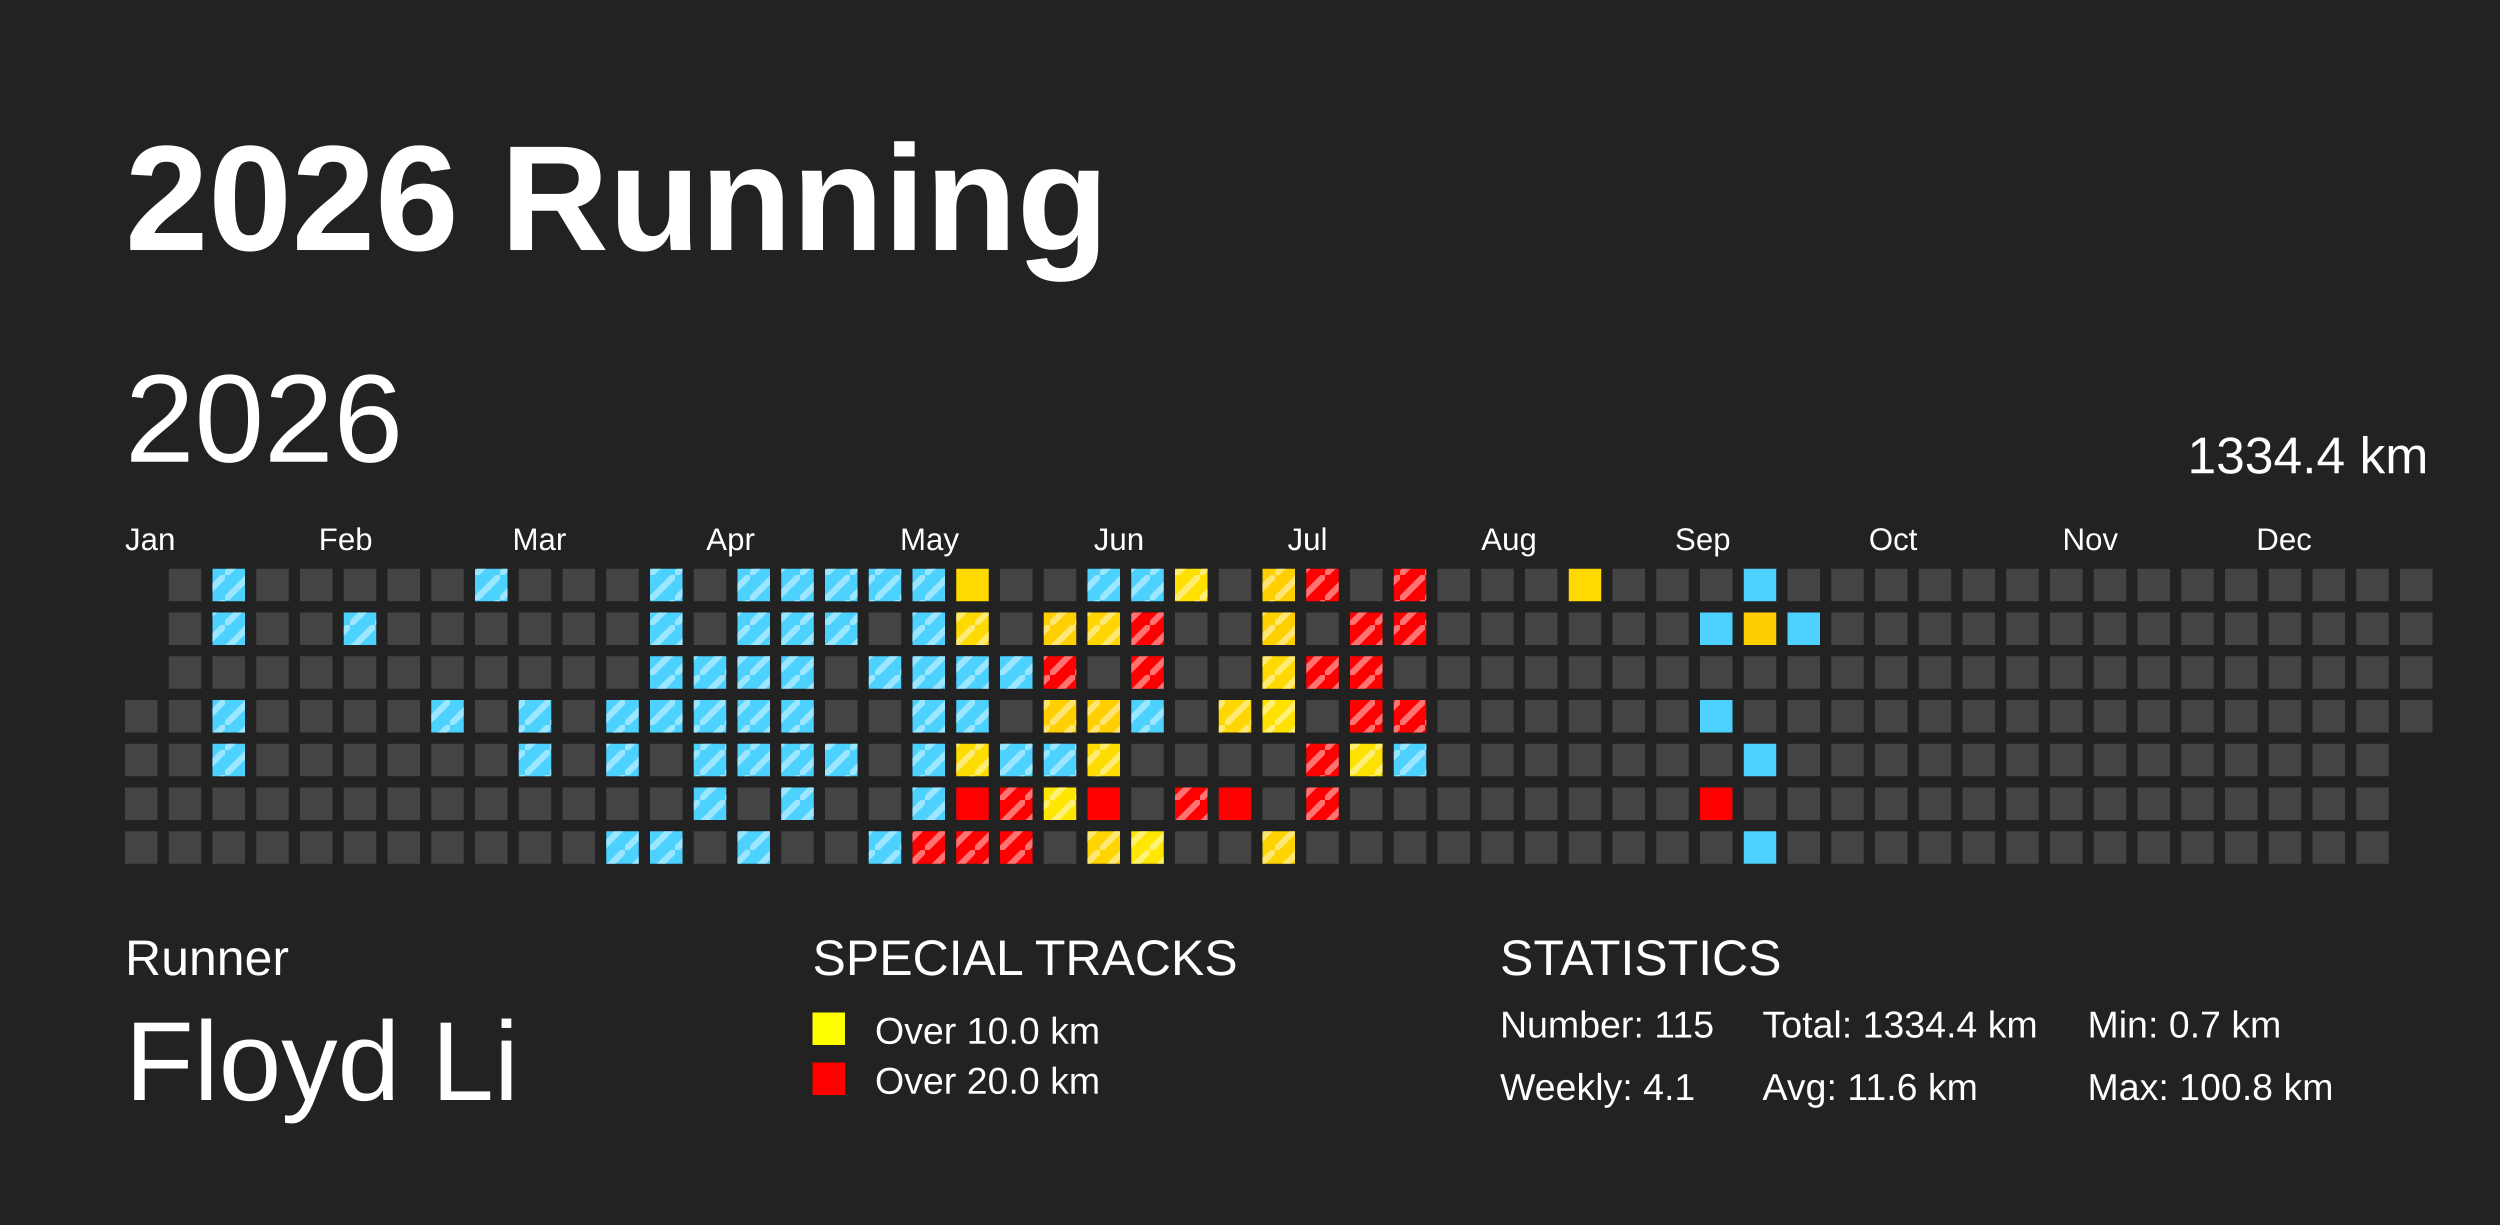
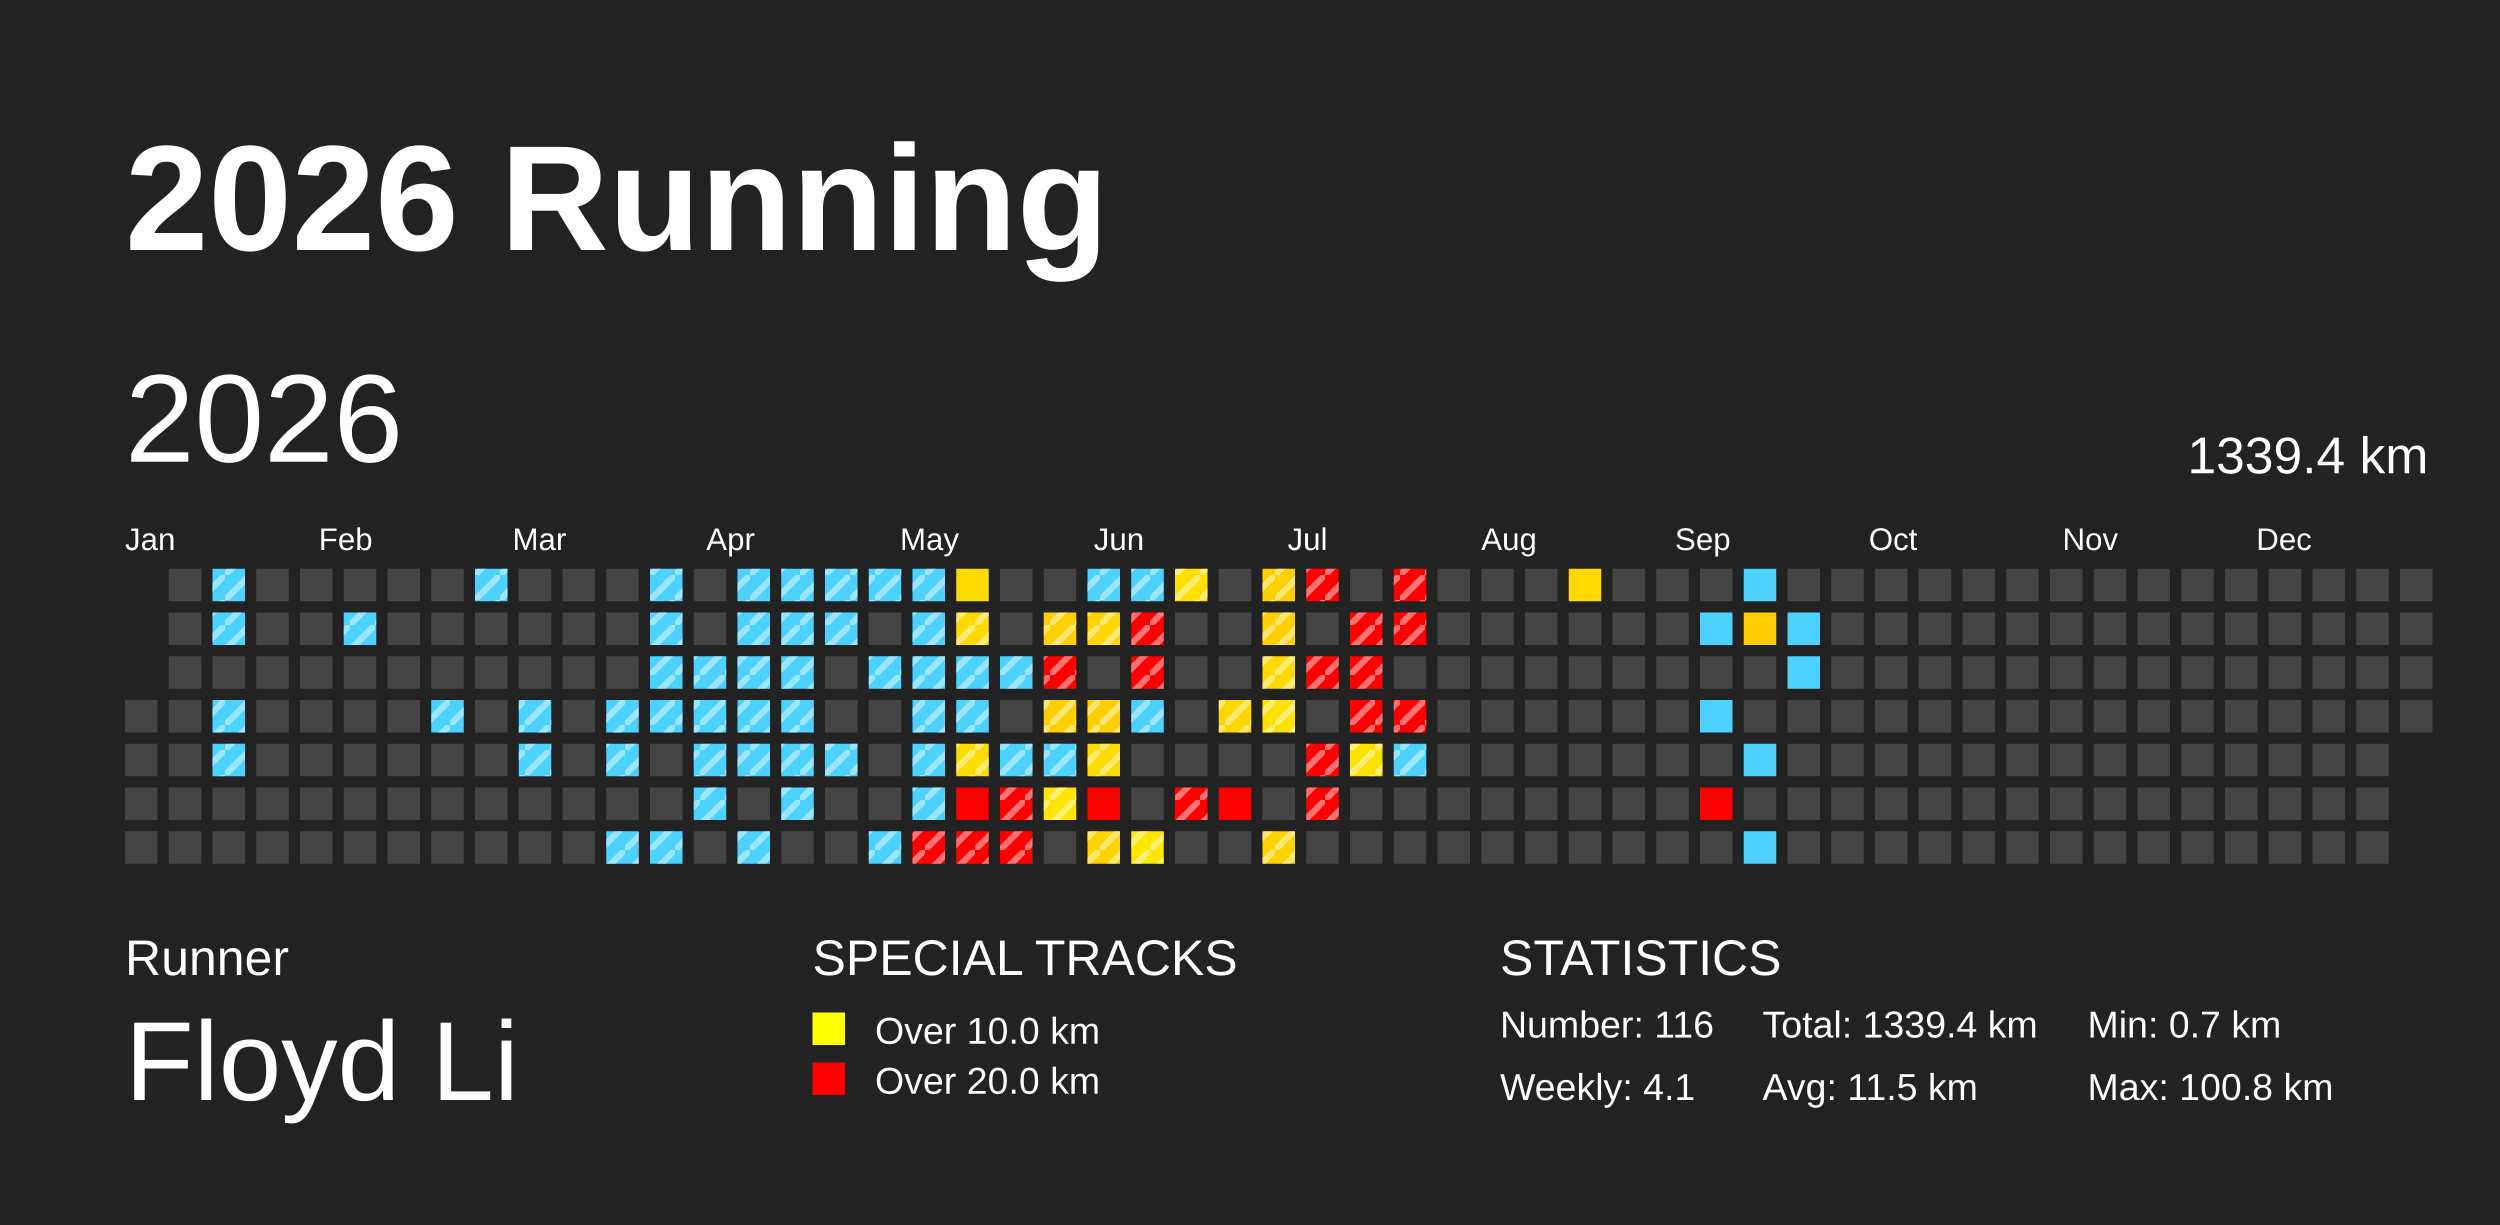
<svg xmlns="http://www.w3.org/2000/svg" baseProfile="full" height="98mm" version="1.1" viewBox="0,0,200,98" width="200mm">
  <defs>
    <pattern height="2" id="indoor-stripe" patternUnits="userSpaceOnUse" width="2">
      <line stroke="white" stroke-opacity="0.45" stroke-width="0.5" x1="0" x2="2" y1="2" y2="0" />
    </pattern>
  </defs>
  <rect fill="#222222" height="98" width="200" x="0" y="0" />
  <text fill="#FFFFFF" style="font-size:12px; font-family:Arial; font-weight:bold;" x="10" y="20">2026 Running</text>
  <text fill="#FFFFFF" style="font-size:4px; font-family:Arial" x="10" y="78">Runner</text>
  <text fill="#FFFFFF" style="font-size:9px; font-family:Arial" x="10" y="88">Floyd Li</text>
  <text fill="#FFFFFF" style="font-size:4px; font-family:Arial" x="65" y="78">SPECIAL TRACKS</text>
  <rect fill="yellow" height="2.6" width="2.6" x="65" y="81" />
  <text fill="#FFFFFF" style="font-size:3px; font-family:Arial" x="70" y="83.5">Over 10.0 km</text>
  <rect fill="red" height="2.6" width="2.6" x="65" y="85" />
  <text fill="#FFFFFF" style="font-size:3px; font-family:Arial" x="70" y="87.5">Over 20.0 km</text>
  <text fill="#FFFFFF" style="font-size:4px; font-family:Arial" x="120" y="78">STATISTICS</text>
-   <text fill="#FFFFFF" style="font-size:3px; font-family:Arial" x="120" y="83">Number: 115</text>
+   <text fill="#FFFFFF" style="font-size:3px; font-family:Arial" x="120" y="83">Number: 116</text>
  <text fill="#FFFFFF" style="font-size:3px; font-family:Arial" x="120" y="88">Weekly: 4.1</text>
-   <text fill="#FFFFFF" style="font-size:3px; font-family:Arial" x="141" y="83">Total: 1334.4 km</text>
-   <text fill="#FFFFFF" style="font-size:3px; font-family:Arial" x="141" y="88">Avg: 11.6 km</text>
+   <text fill="#FFFFFF" style="font-size:3px; font-family:Arial" x="141" y="83">Total: 1339.4 km</text>
+   <text fill="#FFFFFF" style="font-size:3px; font-family:Arial" x="141" y="88">Avg: 11.5 km</text>
  <text fill="#FFFFFF" style="font-size:3px; font-family:Arial" x="167" y="83">Min: 0.7 km</text>
  <text fill="#FFFFFF" style="font-size:3px; font-family:Arial" x="167" y="88">Max: 100.8 km</text>
  <text dominant-baseline="hanging" fill="#FFFFFF" style="font-size:10.0px; font-family:Arial;" x="10" y="30">2026</text>
-   <text dominant-baseline="hanging" fill="#FFFFFF" style="font-size:4.125px; font-family:Arial;" x="175" y="35">1334.4 km</text>
+   <text dominant-baseline="hanging" fill="#FFFFFF" style="font-size:4.125px; font-family:Arial;" x="175" y="35">1339.4 km</text>
  <text fill="#FFFFFF" style="font-size:2.5px; font-family:Arial" x="10.0" y="44">Jan</text>
  <text fill="#FFFFFF" style="font-size:2.5px; font-family:Arial" x="25.5" y="44">Feb</text>
  <text fill="#FFFFFF" style="font-size:2.5px; font-family:Arial" x="41.0" y="44">Mar</text>
  <text fill="#FFFFFF" style="font-size:2.5px; font-family:Arial" x="56.5" y="44">Apr</text>
  <text fill="#FFFFFF" style="font-size:2.5px; font-family:Arial" x="72.0" y="44">May</text>
  <text fill="#FFFFFF" style="font-size:2.5px; font-family:Arial" x="87.5" y="44">Jun</text>
  <text fill="#FFFFFF" style="font-size:2.5px; font-family:Arial" x="103.0" y="44">Jul</text>
  <text fill="#FFFFFF" style="font-size:2.5px; font-family:Arial" x="118.5" y="44">Aug</text>
  <text fill="#FFFFFF" style="font-size:2.5px; font-family:Arial" x="134.0" y="44">Sep</text>
  <text fill="#FFFFFF" style="font-size:2.5px; font-family:Arial" x="149.5" y="44">Oct</text>
  <text fill="#FFFFFF" style="font-size:2.5px; font-family:Arial" x="165.0" y="44">Nov</text>
  <text fill="#FFFFFF" style="font-size:2.5px; font-family:Arial" x="180.5" y="44">Dec</text>
  <rect fill="#444444" height="2.6" width="2.6" x="10.0" y="56.0" />
  <rect fill="#444444" height="2.6" width="2.6" x="10.0" y="59.5" />
  <rect fill="#444444" height="2.6" width="2.6" x="10.0" y="63.0" />
  <rect fill="#444444" height="2.6" width="2.6" x="10.0" y="66.5" />
  <rect fill="#444444" height="2.6" width="2.6" x="13.5" y="45.5" />
  <rect fill="#444444" height="2.6" width="2.6" x="13.5" y="49.0" />
  <rect fill="#444444" height="2.6" width="2.6" x="13.5" y="52.5" />
  <rect fill="#444444" height="2.6" width="2.6" x="13.5" y="56.0" />
  <rect fill="#444444" height="2.6" width="2.6" x="13.5" y="59.5" />
  <rect fill="#444444" height="2.6" width="2.6" x="13.5" y="63.0" />
  <rect fill="#444444" height="2.6" width="2.6" x="13.5" y="66.5" />
  <rect fill="#4dd2ff" height="2.6" width="2.6" x="17.0" y="45.5" />
  <rect fill="url(#indoor-stripe)" height="2.6" style="pointer-events: none;" width="2.6" x="17.0" y="45.5" />
  <rect fill="#4dd2ff" height="2.6" width="2.6" x="17.0" y="49.0" />
  <rect fill="url(#indoor-stripe)" height="2.6" style="pointer-events: none;" width="2.6" x="17.0" y="49.0" />
  <rect fill="#444444" height="2.6" width="2.6" x="17.0" y="52.5" />
  <rect fill="#4dd2ff" height="2.6" width="2.6" x="17.0" y="56.0" />
  <rect fill="url(#indoor-stripe)" height="2.6" style="pointer-events: none;" width="2.6" x="17.0" y="56.0" />
  <rect fill="#4dd2ff" height="2.6" width="2.6" x="17.0" y="59.5" />
  <rect fill="url(#indoor-stripe)" height="2.6" style="pointer-events: none;" width="2.6" x="17.0" y="59.5" />
  <rect fill="#444444" height="2.6" width="2.6" x="17.0" y="63.0" />
  <rect fill="#444444" height="2.6" width="2.6" x="17.0" y="66.5" />
  <rect fill="#444444" height="2.6" width="2.6" x="20.5" y="45.5" />
  <rect fill="#444444" height="2.6" width="2.6" x="20.5" y="49.0" />
  <rect fill="#444444" height="2.6" width="2.6" x="20.5" y="52.5" />
  <rect fill="#444444" height="2.6" width="2.6" x="20.5" y="56.0" />
  <rect fill="#444444" height="2.6" width="2.6" x="20.5" y="59.5" />
  <rect fill="#444444" height="2.6" width="2.6" x="20.5" y="63.0" />
  <rect fill="#444444" height="2.6" width="2.6" x="20.5" y="66.5" />
  <rect fill="#444444" height="2.6" width="2.6" x="24.0" y="45.5" />
  <rect fill="#444444" height="2.6" width="2.6" x="24.0" y="49.0" />
  <rect fill="#444444" height="2.6" width="2.6" x="24.0" y="52.5" />
  <rect fill="#444444" height="2.6" width="2.6" x="24.0" y="56.0" />
  <rect fill="#444444" height="2.6" width="2.6" x="24.0" y="59.5" />
  <rect fill="#444444" height="2.6" width="2.6" x="24.0" y="63.0" />
  <rect fill="#444444" height="2.6" width="2.6" x="24.0" y="66.5" />
  <rect fill="#444444" height="2.6" width="2.6" x="27.5" y="45.5" />
  <rect fill="#4dd2ff" height="2.6" width="2.6" x="27.5" y="49.0" />
  <rect fill="url(#indoor-stripe)" height="2.6" style="pointer-events: none;" width="2.6" x="27.5" y="49.0" />
  <rect fill="#444444" height="2.6" width="2.6" x="27.5" y="52.5" />
  <rect fill="#444444" height="2.6" width="2.6" x="27.5" y="56.0" />
  <rect fill="#444444" height="2.6" width="2.6" x="27.5" y="59.5" />
  <rect fill="#444444" height="2.6" width="2.6" x="27.5" y="63.0" />
  <rect fill="#444444" height="2.6" width="2.6" x="27.5" y="66.5" />
  <rect fill="#444444" height="2.6" width="2.6" x="31.0" y="45.5" />
  <rect fill="#444444" height="2.6" width="2.6" x="31.0" y="49.0" />
  <rect fill="#444444" height="2.6" width="2.6" x="31.0" y="52.5" />
  <rect fill="#444444" height="2.6" width="2.6" x="31.0" y="56.0" />
  <rect fill="#444444" height="2.6" width="2.6" x="31.0" y="59.5" />
  <rect fill="#444444" height="2.6" width="2.6" x="31.0" y="63.0" />
  <rect fill="#444444" height="2.6" width="2.6" x="31.0" y="66.5" />
  <rect fill="#444444" height="2.6" width="2.6" x="34.5" y="45.5" />
  <rect fill="#444444" height="2.6" width="2.6" x="34.5" y="49.0" />
  <rect fill="#444444" height="2.6" width="2.6" x="34.5" y="52.5" />
  <rect fill="#4dd2ff" height="2.6" width="2.6" x="34.5" y="56.0" />
  <rect fill="url(#indoor-stripe)" height="2.6" style="pointer-events: none;" width="2.6" x="34.5" y="56.0" />
  <rect fill="#444444" height="2.6" width="2.6" x="34.5" y="59.5" />
  <rect fill="#444444" height="2.6" width="2.6" x="34.5" y="63.0" />
  <rect fill="#444444" height="2.6" width="2.6" x="34.5" y="66.5" />
  <rect fill="#4dd2ff" height="2.6" width="2.6" x="38.0" y="45.5" />
  <rect fill="url(#indoor-stripe)" height="2.6" style="pointer-events: none;" width="2.6" x="38.0" y="45.5" />
  <rect fill="#444444" height="2.6" width="2.6" x="38.0" y="49.0" />
  <rect fill="#444444" height="2.6" width="2.6" x="38.0" y="52.5" />
  <rect fill="#444444" height="2.6" width="2.6" x="38.0" y="56.0" />
  <rect fill="#444444" height="2.6" width="2.6" x="38.0" y="59.5" />
  <rect fill="#444444" height="2.6" width="2.6" x="38.0" y="63.0" />
  <rect fill="#444444" height="2.6" width="2.6" x="38.0" y="66.5" />
  <rect fill="#444444" height="2.6" width="2.6" x="41.5" y="45.5" />
  <rect fill="#444444" height="2.6" width="2.6" x="41.5" y="49.0" />
  <rect fill="#444444" height="2.6" width="2.6" x="41.5" y="52.5" />
  <rect fill="#4dd2ff" height="2.6" width="2.6" x="41.5" y="56.0" />
  <rect fill="url(#indoor-stripe)" height="2.6" style="pointer-events: none;" width="2.6" x="41.5" y="56.0" />
  <rect fill="#4dd2ff" height="2.6" width="2.6" x="41.5" y="59.5" />
  <rect fill="url(#indoor-stripe)" height="2.6" style="pointer-events: none;" width="2.6" x="41.5" y="59.5" />
  <rect fill="#444444" height="2.6" width="2.6" x="41.5" y="63.0" />
  <rect fill="#444444" height="2.6" width="2.6" x="41.5" y="66.5" />
  <rect fill="#444444" height="2.6" width="2.6" x="45.0" y="45.5" />
  <rect fill="#444444" height="2.6" width="2.6" x="45.0" y="49.0" />
  <rect fill="#444444" height="2.6" width="2.6" x="45.0" y="52.5" />
  <rect fill="#444444" height="2.6" width="2.6" x="45.0" y="56.0" />
  <rect fill="#444444" height="2.6" width="2.6" x="45.0" y="59.5" />
  <rect fill="#444444" height="2.6" width="2.6" x="45.0" y="63.0" />
  <rect fill="#444444" height="2.6" width="2.6" x="45.0" y="66.5" />
  <rect fill="#444444" height="2.6" width="2.6" x="48.5" y="45.5" />
  <rect fill="#444444" height="2.6" width="2.6" x="48.5" y="49.0" />
  <rect fill="#444444" height="2.6" width="2.6" x="48.5" y="52.5" />
  <rect fill="#4dd2ff" height="2.6" width="2.6" x="48.5" y="56.0" />
  <rect fill="url(#indoor-stripe)" height="2.6" style="pointer-events: none;" width="2.6" x="48.5" y="56.0" />
  <rect fill="#4dd2ff" height="2.6" width="2.6" x="48.5" y="59.5" />
  <rect fill="url(#indoor-stripe)" height="2.6" style="pointer-events: none;" width="2.6" x="48.5" y="59.5" />
  <rect fill="#444444" height="2.6" width="2.6" x="48.5" y="63.0" />
  <rect fill="#4dd2ff" height="2.6" width="2.6" x="48.5" y="66.5" />
  <rect fill="url(#indoor-stripe)" height="2.6" style="pointer-events: none;" width="2.6" x="48.5" y="66.5" />
  <rect fill="#4dd2ff" height="2.6" width="2.6" x="52.0" y="45.5" />
  <rect fill="url(#indoor-stripe)" height="2.6" style="pointer-events: none;" width="2.6" x="52.0" y="45.5" />
  <rect fill="#4dd2ff" height="2.6" width="2.6" x="52.0" y="49.0" />
  <rect fill="url(#indoor-stripe)" height="2.6" style="pointer-events: none;" width="2.6" x="52.0" y="49.0" />
  <rect fill="#4dd2ff" height="2.6" width="2.6" x="52.0" y="52.5" />
  <rect fill="url(#indoor-stripe)" height="2.6" style="pointer-events: none;" width="2.6" x="52.0" y="52.5" />
  <rect fill="#4dd2ff" height="2.6" width="2.6" x="52.0" y="56.0" />
  <rect fill="url(#indoor-stripe)" height="2.6" style="pointer-events: none;" width="2.6" x="52.0" y="56.0" />
  <rect fill="#444444" height="2.6" width="2.6" x="52.0" y="59.5" />
  <rect fill="#444444" height="2.6" width="2.6" x="52.0" y="63.0" />
  <rect fill="#4dd2ff" height="2.6" width="2.6" x="52.0" y="66.5" />
  <rect fill="url(#indoor-stripe)" height="2.6" style="pointer-events: none;" width="2.6" x="52.0" y="66.5" />
  <rect fill="#444444" height="2.6" width="2.6" x="55.5" y="45.5" />
  <rect fill="#444444" height="2.6" width="2.6" x="55.5" y="49.0" />
  <rect fill="#4dd2ff" height="2.6" width="2.6" x="55.5" y="52.5" />
  <rect fill="url(#indoor-stripe)" height="2.6" style="pointer-events: none;" width="2.6" x="55.5" y="52.5" />
  <rect fill="#4dd2ff" height="2.6" width="2.6" x="55.5" y="56.0" />
  <rect fill="url(#indoor-stripe)" height="2.6" style="pointer-events: none;" width="2.6" x="55.5" y="56.0" />
  <rect fill="#4dd2ff" height="2.6" width="2.6" x="55.5" y="59.5" />
  <rect fill="url(#indoor-stripe)" height="2.6" style="pointer-events: none;" width="2.6" x="55.5" y="59.5" />
  <rect fill="#4dd2ff" height="2.6" width="2.6" x="55.5" y="63.0" />
  <rect fill="url(#indoor-stripe)" height="2.6" style="pointer-events: none;" width="2.6" x="55.5" y="63.0" />
  <rect fill="#444444" height="2.6" width="2.6" x="55.5" y="66.5" />
  <rect fill="#4dd2ff" height="2.6" width="2.6" x="59.0" y="45.5" />
  <rect fill="url(#indoor-stripe)" height="2.6" style="pointer-events: none;" width="2.6" x="59.0" y="45.5" />
  <rect fill="#4dd2ff" height="2.6" width="2.6" x="59.0" y="49.0" />
  <rect fill="url(#indoor-stripe)" height="2.6" style="pointer-events: none;" width="2.6" x="59.0" y="49.0" />
  <rect fill="#4dd2ff" height="2.6" width="2.6" x="59.0" y="52.5" />
  <rect fill="url(#indoor-stripe)" height="2.6" style="pointer-events: none;" width="2.6" x="59.0" y="52.5" />
  <rect fill="#4dd2ff" height="2.6" width="2.6" x="59.0" y="56.0" />
  <rect fill="url(#indoor-stripe)" height="2.6" style="pointer-events: none;" width="2.6" x="59.0" y="56.0" />
  <rect fill="#4dd2ff" height="2.6" width="2.6" x="59.0" y="59.5" />
  <rect fill="url(#indoor-stripe)" height="2.6" style="pointer-events: none;" width="2.6" x="59.0" y="59.5" />
  <rect fill="#444444" height="2.6" width="2.6" x="59.0" y="63.0" />
  <rect fill="#4dd2ff" height="2.6" width="2.6" x="59.0" y="66.5" />
  <rect fill="url(#indoor-stripe)" height="2.6" style="pointer-events: none;" width="2.6" x="59.0" y="66.5" />
  <rect fill="#4dd2ff" height="2.6" width="2.6" x="62.5" y="45.5" />
  <rect fill="url(#indoor-stripe)" height="2.6" style="pointer-events: none;" width="2.6" x="62.5" y="45.5" />
  <rect fill="#4dd2ff" height="2.6" width="2.6" x="62.5" y="49.0" />
  <rect fill="url(#indoor-stripe)" height="2.6" style="pointer-events: none;" width="2.6" x="62.5" y="49.0" />
  <rect fill="#4dd2ff" height="2.6" width="2.6" x="62.5" y="52.5" />
  <rect fill="url(#indoor-stripe)" height="2.6" style="pointer-events: none;" width="2.6" x="62.5" y="52.5" />
  <rect fill="#4dd2ff" height="2.6" width="2.6" x="62.5" y="56.0" />
  <rect fill="url(#indoor-stripe)" height="2.6" style="pointer-events: none;" width="2.6" x="62.5" y="56.0" />
  <rect fill="#4dd2ff" height="2.6" width="2.6" x="62.5" y="59.5" />
  <rect fill="url(#indoor-stripe)" height="2.6" style="pointer-events: none;" width="2.6" x="62.5" y="59.5" />
  <rect fill="#4dd2ff" height="2.6" width="2.6" x="62.5" y="63.0" />
  <rect fill="url(#indoor-stripe)" height="2.6" style="pointer-events: none;" width="2.6" x="62.5" y="63.0" />
  <rect fill="#444444" height="2.6" width="2.6" x="62.5" y="66.5" />
  <rect fill="#4dd2ff" height="2.6" width="2.6" x="66.0" y="45.5" />
  <rect fill="url(#indoor-stripe)" height="2.6" style="pointer-events: none;" width="2.6" x="66.0" y="45.5" />
  <rect fill="#4dd2ff" height="2.6" width="2.6" x="66.0" y="49.0" />
  <rect fill="url(#indoor-stripe)" height="2.6" style="pointer-events: none;" width="2.6" x="66.0" y="49.0" />
  <rect fill="#444444" height="2.6" width="2.6" x="66.0" y="52.5" />
  <rect fill="#444444" height="2.6" width="2.6" x="66.0" y="56.0" />
  <rect fill="#4dd2ff" height="2.6" width="2.6" x="66.0" y="59.5" />
  <rect fill="url(#indoor-stripe)" height="2.6" style="pointer-events: none;" width="2.6" x="66.0" y="59.5" />
  <rect fill="#444444" height="2.6" width="2.6" x="66.0" y="63.0" />
  <rect fill="#444444" height="2.6" width="2.6" x="66.0" y="66.5" />
  <rect fill="#4dd2ff" height="2.6" width="2.6" x="69.5" y="45.5" />
  <rect fill="url(#indoor-stripe)" height="2.6" style="pointer-events: none;" width="2.6" x="69.5" y="45.5" />
  <rect fill="#444444" height="2.6" width="2.6" x="69.5" y="49.0" />
  <rect fill="#4dd2ff" height="2.6" width="2.6" x="69.5" y="52.5" />
  <rect fill="url(#indoor-stripe)" height="2.6" style="pointer-events: none;" width="2.6" x="69.5" y="52.5" />
  <rect fill="#444444" height="2.6" width="2.6" x="69.5" y="56.0" />
  <rect fill="#444444" height="2.6" width="2.6" x="69.5" y="59.5" />
  <rect fill="#444444" height="2.6" width="2.6" x="69.5" y="63.0" />
  <rect fill="#4dd2ff" height="2.6" width="2.6" x="69.5" y="66.5" />
  <rect fill="url(#indoor-stripe)" height="2.6" style="pointer-events: none;" width="2.6" x="69.5" y="66.5" />
  <rect fill="#4dd2ff" height="2.6" width="2.6" x="73.0" y="45.5" />
  <rect fill="url(#indoor-stripe)" height="2.6" style="pointer-events: none;" width="2.6" x="73.0" y="45.5" />
  <rect fill="#4dd2ff" height="2.6" width="2.6" x="73.0" y="49.0" />
  <rect fill="url(#indoor-stripe)" height="2.6" style="pointer-events: none;" width="2.6" x="73.0" y="49.0" />
  <rect fill="#4dd2ff" height="2.6" width="2.6" x="73.0" y="52.5" />
  <rect fill="url(#indoor-stripe)" height="2.6" style="pointer-events: none;" width="2.6" x="73.0" y="52.5" />
  <rect fill="#4dd2ff" height="2.6" width="2.6" x="73.0" y="56.0" />
  <rect fill="url(#indoor-stripe)" height="2.6" style="pointer-events: none;" width="2.6" x="73.0" y="56.0" />
  <rect fill="#4dd2ff" height="2.6" width="2.6" x="73.0" y="59.5" />
  <rect fill="url(#indoor-stripe)" height="2.6" style="pointer-events: none;" width="2.6" x="73.0" y="59.5" />
  <rect fill="#4dd2ff" height="2.6" width="2.6" x="73.0" y="63.0" />
  <rect fill="url(#indoor-stripe)" height="2.6" style="pointer-events: none;" width="2.6" x="73.0" y="63.0" />
  <rect fill="red" height="2.6" width="2.6" x="73.0" y="66.5" />
  <rect fill="url(#indoor-stripe)" height="2.6" style="pointer-events: none;" width="2.6" x="73.0" y="66.5" />
  <rect fill="#ffda00" height="2.6" width="2.6" x="76.5" y="45.5" />
  <rect fill="#ffda00" height="2.6" width="2.6" x="76.5" y="49.0" />
  <rect fill="url(#indoor-stripe)" height="2.6" style="pointer-events: none;" width="2.6" x="76.5" y="49.0" />
  <rect fill="#4dd2ff" height="2.6" width="2.6" x="76.5" y="52.5" />
  <rect fill="url(#indoor-stripe)" height="2.6" style="pointer-events: none;" width="2.6" x="76.5" y="52.5" />
  <rect fill="#4dd2ff" height="2.6" width="2.6" x="76.5" y="56.0" />
  <rect fill="url(#indoor-stripe)" height="2.6" style="pointer-events: none;" width="2.6" x="76.5" y="56.0" />
  <rect fill="#ffdc00" height="2.6" width="2.6" x="76.5" y="59.5" />
  <rect fill="url(#indoor-stripe)" height="2.6" style="pointer-events: none;" width="2.6" x="76.5" y="59.5" />
  <rect fill="red" height="2.6" width="2.6" x="76.5" y="63.0" />
  <rect fill="red" height="2.6" width="2.6" x="76.5" y="66.5" />
  <rect fill="url(#indoor-stripe)" height="2.6" style="pointer-events: none;" width="2.6" x="76.5" y="66.5" />
  <rect fill="#444444" height="2.6" width="2.6" x="80.0" y="45.5" />
  <rect fill="#444444" height="2.6" width="2.6" x="80.0" y="49.0" />
  <rect fill="#4dd2ff" height="2.6" width="2.6" x="80.0" y="52.5" />
  <rect fill="url(#indoor-stripe)" height="2.6" style="pointer-events: none;" width="2.6" x="80.0" y="52.5" />
  <rect fill="#444444" height="2.6" width="2.6" x="80.0" y="56.0" />
  <rect fill="#4dd2ff" height="2.6" width="2.6" x="80.0" y="59.5" />
  <rect fill="url(#indoor-stripe)" height="2.6" style="pointer-events: none;" width="2.6" x="80.0" y="59.5" />
  <rect fill="red" height="2.6" width="2.6" x="80.0" y="63.0" />
  <rect fill="url(#indoor-stripe)" height="2.6" style="pointer-events: none;" width="2.6" x="80.0" y="63.0" />
  <rect fill="red" height="2.6" width="2.6" x="80.0" y="66.5" />
  <rect fill="url(#indoor-stripe)" height="2.6" style="pointer-events: none;" width="2.6" x="80.0" y="66.5" />
  <rect fill="#444444" height="2.6" width="2.6" x="83.5" y="45.5" />
  <rect fill="#ffd000" height="2.6" width="2.6" x="83.5" y="49.0" />
  <rect fill="url(#indoor-stripe)" height="2.6" style="pointer-events: none;" width="2.6" x="83.5" y="49.0" />
  <rect fill="red" height="2.6" width="2.6" x="83.5" y="52.5" />
  <rect fill="url(#indoor-stripe)" height="2.6" style="pointer-events: none;" width="2.6" x="83.5" y="52.5" />
  <rect fill="#ffcf00" height="2.6" width="2.6" x="83.5" y="56.0" />
  <rect fill="url(#indoor-stripe)" height="2.6" style="pointer-events: none;" width="2.6" x="83.5" y="56.0" />
  <rect fill="#4dd2ff" height="2.6" width="2.6" x="83.5" y="59.5" />
  <rect fill="url(#indoor-stripe)" height="2.6" style="pointer-events: none;" width="2.6" x="83.5" y="59.5" />
  <rect fill="#ffe600" height="2.6" width="2.6" x="83.5" y="63.0" />
  <rect fill="url(#indoor-stripe)" height="2.6" style="pointer-events: none;" width="2.6" x="83.5" y="63.0" />
  <rect fill="#444444" height="2.6" width="2.6" x="83.5" y="66.5" />
  <rect fill="#4dd2ff" height="2.6" width="2.6" x="87.0" y="45.5" />
  <rect fill="url(#indoor-stripe)" height="2.6" style="pointer-events: none;" width="2.6" x="87.0" y="45.5" />
  <rect fill="#ffd600" height="2.6" width="2.6" x="87.0" y="49.0" />
  <rect fill="url(#indoor-stripe)" height="2.6" style="pointer-events: none;" width="2.6" x="87.0" y="49.0" />
  <rect fill="#444444" height="2.6" width="2.6" x="87.0" y="52.5" />
  <rect fill="#ffcf00" height="2.6" width="2.6" x="87.0" y="56.0" />
  <rect fill="url(#indoor-stripe)" height="2.6" style="pointer-events: none;" width="2.6" x="87.0" y="56.0" />
  <rect fill="#ffdc00" height="2.6" width="2.6" x="87.0" y="59.5" />
  <rect fill="url(#indoor-stripe)" height="2.6" style="pointer-events: none;" width="2.6" x="87.0" y="59.5" />
  <rect fill="red" height="2.6" width="2.6" x="87.0" y="63.0" />
  <rect fill="#ffd400" height="2.6" width="2.6" x="87.0" y="66.5" />
  <rect fill="url(#indoor-stripe)" height="2.6" style="pointer-events: none;" width="2.6" x="87.0" y="66.5" />
  <rect fill="#4dd2ff" height="2.6" width="2.6" x="90.5" y="45.5" />
  <rect fill="url(#indoor-stripe)" height="2.6" style="pointer-events: none;" width="2.6" x="90.5" y="45.5" />
  <rect fill="red" height="2.6" width="2.6" x="90.5" y="49.0" />
  <rect fill="url(#indoor-stripe)" height="2.6" style="pointer-events: none;" width="2.6" x="90.5" y="49.0" />
  <rect fill="red" height="2.6" width="2.6" x="90.5" y="52.5" />
  <rect fill="url(#indoor-stripe)" height="2.6" style="pointer-events: none;" width="2.6" x="90.5" y="52.5" />
  <rect fill="#4dd2ff" height="2.6" width="2.6" x="90.5" y="56.0" />
  <rect fill="url(#indoor-stripe)" height="2.6" style="pointer-events: none;" width="2.6" x="90.5" y="56.0" />
  <rect fill="#444444" height="2.6" width="2.6" x="90.5" y="59.5" />
  <rect fill="#444444" height="2.6" width="2.6" x="90.5" y="63.0" />
  <rect fill="#ffe700" height="2.6" width="2.6" x="90.5" y="66.5" />
  <rect fill="url(#indoor-stripe)" height="2.6" style="pointer-events: none;" width="2.6" x="90.5" y="66.5" />
  <rect fill="#ffe000" height="2.6" width="2.6" x="94.0" y="45.5" />
  <rect fill="url(#indoor-stripe)" height="2.6" style="pointer-events: none;" width="2.6" x="94.0" y="45.5" />
  <rect fill="#444444" height="2.6" width="2.6" x="94.0" y="49.0" />
  <rect fill="#444444" height="2.6" width="2.6" x="94.0" y="52.5" />
  <rect fill="#444444" height="2.6" width="2.6" x="94.0" y="56.0" />
  <rect fill="#444444" height="2.6" width="2.6" x="94.0" y="59.5" />
  <rect fill="red" height="2.6" width="2.6" x="94.0" y="63.0" />
  <rect fill="url(#indoor-stripe)" height="2.6" style="pointer-events: none;" width="2.6" x="94.0" y="63.0" />
  <rect fill="#444444" height="2.6" width="2.6" x="94.0" y="66.5" />
  <rect fill="#444444" height="2.6" width="2.6" x="97.5" y="45.5" />
  <rect fill="#444444" height="2.6" width="2.6" x="97.5" y="49.0" />
  <rect fill="#444444" height="2.6" width="2.6" x="97.5" y="52.5" />
  <rect fill="#ffd700" height="2.6" width="2.6" x="97.5" y="56.0" />
  <rect fill="url(#indoor-stripe)" height="2.6" style="pointer-events: none;" width="2.6" x="97.5" y="56.0" />
  <rect fill="#444444" height="2.6" width="2.6" x="97.5" y="59.5" />
  <rect fill="red" height="2.6" width="2.6" x="97.5" y="63.0" />
  <rect fill="#444444" height="2.6" width="2.6" x="97.5" y="66.5" />
  <rect fill="#ffcf00" height="2.6" width="2.6" x="101.0" y="45.5" />
  <rect fill="url(#indoor-stripe)" height="2.6" style="pointer-events: none;" width="2.6" x="101.0" y="45.5" />
  <rect fill="#ffd000" height="2.6" width="2.6" x="101.0" y="49.0" />
  <rect fill="url(#indoor-stripe)" height="2.6" style="pointer-events: none;" width="2.6" x="101.0" y="49.0" />
  <rect fill="#ffd900" height="2.6" width="2.6" x="101.0" y="52.5" />
  <rect fill="url(#indoor-stripe)" height="2.6" style="pointer-events: none;" width="2.6" x="101.0" y="52.5" />
  <rect fill="#ffe100" height="2.6" width="2.6" x="101.0" y="56.0" />
  <rect fill="url(#indoor-stripe)" height="2.6" style="pointer-events: none;" width="2.6" x="101.0" y="56.0" />
  <rect fill="#444444" height="2.6" width="2.6" x="101.0" y="59.5" />
  <rect fill="#444444" height="2.6" width="2.6" x="101.0" y="63.0" />
  <rect fill="#ffd300" height="2.6" width="2.6" x="101.0" y="66.5" />
  <rect fill="url(#indoor-stripe)" height="2.6" style="pointer-events: none;" width="2.6" x="101.0" y="66.5" />
  <rect fill="red" height="2.6" width="2.6" x="104.5" y="45.5" />
  <rect fill="url(#indoor-stripe)" height="2.6" style="pointer-events: none;" width="2.6" x="104.5" y="45.5" />
  <rect fill="#444444" height="2.6" width="2.6" x="104.5" y="49.0" />
  <rect fill="red" height="2.6" width="2.6" x="104.5" y="52.5" />
  <rect fill="url(#indoor-stripe)" height="2.6" style="pointer-events: none;" width="2.6" x="104.5" y="52.5" />
  <rect fill="#444444" height="2.6" width="2.6" x="104.5" y="56.0" />
  <rect fill="red" height="2.6" width="2.6" x="104.5" y="59.5" />
  <rect fill="url(#indoor-stripe)" height="2.6" style="pointer-events: none;" width="2.6" x="104.5" y="59.5" />
  <rect fill="red" height="2.6" width="2.6" x="104.5" y="63.0" />
  <rect fill="url(#indoor-stripe)" height="2.6" style="pointer-events: none;" width="2.6" x="104.5" y="63.0" />
  <rect fill="#444444" height="2.6" width="2.6" x="104.5" y="66.5" />
  <rect fill="#444444" height="2.6" width="2.6" x="108.0" y="45.5" />
  <rect fill="red" height="2.6" width="2.6" x="108.0" y="49.0" />
  <rect fill="url(#indoor-stripe)" height="2.6" style="pointer-events: none;" width="2.6" x="108.0" y="49.0" />
  <rect fill="red" height="2.6" width="2.6" x="108.0" y="52.5" />
  <rect fill="url(#indoor-stripe)" height="2.6" style="pointer-events: none;" width="2.6" x="108.0" y="52.5" />
  <rect fill="red" height="2.6" width="2.6" x="108.0" y="56.0" />
  <rect fill="url(#indoor-stripe)" height="2.6" style="pointer-events: none;" width="2.6" x="108.0" y="56.0" />
  <rect fill="#ffe100" height="2.6" width="2.6" x="108.0" y="59.5" />
  <rect fill="url(#indoor-stripe)" height="2.6" style="pointer-events: none;" width="2.6" x="108.0" y="59.5" />
  <rect fill="#444444" height="2.6" width="2.6" x="108.0" y="63.0" />
  <rect fill="#444444" height="2.6" width="2.6" x="108.0" y="66.5" />
  <rect fill="red" height="2.6" width="2.6" x="111.5" y="45.5" />
  <rect fill="url(#indoor-stripe)" height="2.6" style="pointer-events: none;" width="2.6" x="111.5" y="45.5" />
  <rect fill="red" height="2.6" width="2.6" x="111.5" y="49.0" />
  <rect fill="url(#indoor-stripe)" height="2.6" style="pointer-events: none;" width="2.6" x="111.5" y="49.0" />
  <rect fill="#444444" height="2.6" width="2.6" x="111.5" y="52.5" />
  <rect fill="red" height="2.6" width="2.6" x="111.5" y="56.0" />
  <rect fill="url(#indoor-stripe)" height="2.6" style="pointer-events: none;" width="2.6" x="111.5" y="56.0" />
  <rect fill="#4dd2ff" height="2.6" width="2.6" x="111.5" y="59.5" />
  <rect fill="url(#indoor-stripe)" height="2.6" style="pointer-events: none;" width="2.6" x="111.5" y="59.5" />
  <rect fill="#444444" height="2.6" width="2.6" x="111.5" y="63.0" />
  <rect fill="#444444" height="2.6" width="2.6" x="111.5" y="66.5" />
  <rect fill="#444444" height="2.6" width="2.6" x="115.0" y="45.5" />
  <rect fill="#444444" height="2.6" width="2.6" x="115.0" y="49.0" />
  <rect fill="#444444" height="2.6" width="2.6" x="115.0" y="52.5" />
  <rect fill="#444444" height="2.6" width="2.6" x="115.0" y="56.0" />
  <rect fill="#444444" height="2.6" width="2.6" x="115.0" y="59.5" />
  <rect fill="#444444" height="2.6" width="2.6" x="115.0" y="63.0" />
  <rect fill="#444444" height="2.6" width="2.6" x="115.0" y="66.5" />
  <rect fill="#444444" height="2.6" width="2.6" x="118.5" y="45.5" />
  <rect fill="#444444" height="2.6" width="2.6" x="118.5" y="49.0" />
  <rect fill="#444444" height="2.6" width="2.6" x="118.5" y="52.5" />
  <rect fill="#444444" height="2.6" width="2.6" x="118.5" y="56.0" />
  <rect fill="#444444" height="2.6" width="2.6" x="118.5" y="59.5" />
  <rect fill="#444444" height="2.6" width="2.6" x="118.5" y="63.0" />
  <rect fill="#444444" height="2.6" width="2.6" x="118.5" y="66.5" />
  <rect fill="#444444" height="2.6" width="2.6" x="122.0" y="45.5" />
  <rect fill="#444444" height="2.6" width="2.6" x="122.0" y="49.0" />
  <rect fill="#444444" height="2.6" width="2.6" x="122.0" y="52.5" />
  <rect fill="#444444" height="2.6" width="2.6" x="122.0" y="56.0" />
  <rect fill="#444444" height="2.6" width="2.6" x="122.0" y="59.5" />
  <rect fill="#444444" height="2.6" width="2.6" x="122.0" y="63.0" />
  <rect fill="#444444" height="2.6" width="2.6" x="122.0" y="66.5" />
  <rect fill="#ffd900" height="2.6" width="2.6" x="125.5" y="45.5" />
  <rect fill="#444444" height="2.6" width="2.6" x="125.5" y="49.0" />
  <rect fill="#444444" height="2.6" width="2.6" x="125.5" y="52.5" />
  <rect fill="#444444" height="2.6" width="2.6" x="125.5" y="56.0" />
  <rect fill="#444444" height="2.6" width="2.6" x="125.5" y="59.5" />
  <rect fill="#444444" height="2.6" width="2.6" x="125.5" y="63.0" />
  <rect fill="#444444" height="2.6" width="2.6" x="125.5" y="66.5" />
  <rect fill="#444444" height="2.6" width="2.6" x="129.0" y="45.5" />
  <rect fill="#444444" height="2.6" width="2.6" x="129.0" y="49.0" />
  <rect fill="#444444" height="2.6" width="2.6" x="129.0" y="52.5" />
  <rect fill="#444444" height="2.6" width="2.6" x="129.0" y="56.0" />
  <rect fill="#444444" height="2.6" width="2.6" x="129.0" y="59.5" />
  <rect fill="#444444" height="2.6" width="2.6" x="129.0" y="63.0" />
  <rect fill="#444444" height="2.6" width="2.6" x="129.0" y="66.5" />
  <rect fill="#444444" height="2.6" width="2.6" x="132.5" y="45.5" />
  <rect fill="#444444" height="2.6" width="2.6" x="132.5" y="49.0" />
  <rect fill="#444444" height="2.6" width="2.6" x="132.5" y="52.5" />
  <rect fill="#444444" height="2.6" width="2.6" x="132.5" y="56.0" />
  <rect fill="#444444" height="2.6" width="2.6" x="132.5" y="59.5" />
  <rect fill="#444444" height="2.6" width="2.6" x="132.5" y="63.0" />
  <rect fill="#444444" height="2.6" width="2.6" x="132.5" y="66.5" />
  <rect fill="#444444" height="2.6" width="2.6" x="136.0" y="45.5" />
  <rect fill="#4dd2ff" height="2.6" width="2.6" x="136.0" y="49.0" />
  <rect fill="#444444" height="2.6" width="2.6" x="136.0" y="52.5" />
  <rect fill="#4dd2ff" height="2.6" width="2.6" x="136.0" y="56.0" />
  <rect fill="#444444" height="2.6" width="2.6" x="136.0" y="59.5" />
  <rect fill="red" height="2.6" width="2.6" x="136.0" y="63.0" />
  <rect fill="#444444" height="2.6" width="2.6" x="136.0" y="66.5" />
  <rect fill="#4dd2ff" height="2.6" width="2.6" x="139.5" y="45.5" />
  <rect fill="#ffce00" height="2.6" width="2.6" x="139.5" y="49.0" />
  <rect fill="#444444" height="2.6" width="2.6" x="139.5" y="52.5" />
  <rect fill="#444444" height="2.6" width="2.6" x="139.5" y="56.0" />
  <rect fill="#4dd2ff" height="2.6" width="2.6" x="139.5" y="59.5" />
  <rect fill="#444444" height="2.6" width="2.6" x="139.5" y="63.0" />
  <rect fill="#4dd2ff" height="2.6" width="2.6" x="139.5" y="66.5" />
  <rect fill="#444444" height="2.6" width="2.6" x="143.0" y="45.5" />
  <rect fill="#4dd2ff" height="2.6" width="2.6" x="143.0" y="49.0" />
-   <rect fill="#444444" height="2.6" width="2.6" x="143.0" y="52.5" />
+   <rect fill="#4dd2ff" height="2.6" width="2.6" x="143.0" y="52.5" />
  <rect fill="#444444" height="2.6" width="2.6" x="143.0" y="56.0" />
  <rect fill="#444444" height="2.6" width="2.6" x="143.0" y="59.5" />
  <rect fill="#444444" height="2.6" width="2.6" x="143.0" y="63.0" />
  <rect fill="#444444" height="2.6" width="2.6" x="143.0" y="66.5" />
  <rect fill="#444444" height="2.6" width="2.6" x="146.5" y="45.5" />
  <rect fill="#444444" height="2.6" width="2.6" x="146.5" y="49.0" />
  <rect fill="#444444" height="2.6" width="2.6" x="146.5" y="52.5" />
  <rect fill="#444444" height="2.6" width="2.6" x="146.5" y="56.0" />
  <rect fill="#444444" height="2.6" width="2.6" x="146.5" y="59.5" />
  <rect fill="#444444" height="2.6" width="2.6" x="146.5" y="63.0" />
  <rect fill="#444444" height="2.6" width="2.6" x="146.5" y="66.5" />
  <rect fill="#444444" height="2.6" width="2.6" x="150.0" y="45.5" />
  <rect fill="#444444" height="2.6" width="2.6" x="150.0" y="49.0" />
  <rect fill="#444444" height="2.6" width="2.6" x="150.0" y="52.5" />
  <rect fill="#444444" height="2.6" width="2.6" x="150.0" y="56.0" />
  <rect fill="#444444" height="2.6" width="2.6" x="150.0" y="59.5" />
  <rect fill="#444444" height="2.6" width="2.6" x="150.0" y="63.0" />
  <rect fill="#444444" height="2.6" width="2.6" x="150.0" y="66.5" />
  <rect fill="#444444" height="2.6" width="2.6" x="153.5" y="45.5" />
  <rect fill="#444444" height="2.6" width="2.6" x="153.5" y="49.0" />
  <rect fill="#444444" height="2.6" width="2.6" x="153.5" y="52.5" />
  <rect fill="#444444" height="2.6" width="2.6" x="153.5" y="56.0" />
  <rect fill="#444444" height="2.6" width="2.6" x="153.5" y="59.5" />
  <rect fill="#444444" height="2.6" width="2.6" x="153.5" y="63.0" />
  <rect fill="#444444" height="2.6" width="2.6" x="153.5" y="66.5" />
  <rect fill="#444444" height="2.6" width="2.6" x="157.0" y="45.5" />
  <rect fill="#444444" height="2.6" width="2.6" x="157.0" y="49.0" />
  <rect fill="#444444" height="2.6" width="2.6" x="157.0" y="52.5" />
  <rect fill="#444444" height="2.6" width="2.6" x="157.0" y="56.0" />
  <rect fill="#444444" height="2.6" width="2.6" x="157.0" y="59.5" />
  <rect fill="#444444" height="2.6" width="2.6" x="157.0" y="63.0" />
  <rect fill="#444444" height="2.6" width="2.6" x="157.0" y="66.5" />
  <rect fill="#444444" height="2.6" width="2.6" x="160.5" y="45.5" />
  <rect fill="#444444" height="2.6" width="2.6" x="160.5" y="49.0" />
  <rect fill="#444444" height="2.6" width="2.6" x="160.5" y="52.5" />
  <rect fill="#444444" height="2.6" width="2.6" x="160.5" y="56.0" />
  <rect fill="#444444" height="2.6" width="2.6" x="160.5" y="59.5" />
  <rect fill="#444444" height="2.6" width="2.6" x="160.5" y="63.0" />
  <rect fill="#444444" height="2.6" width="2.6" x="160.5" y="66.5" />
  <rect fill="#444444" height="2.6" width="2.6" x="164.0" y="45.5" />
  <rect fill="#444444" height="2.6" width="2.6" x="164.0" y="49.0" />
  <rect fill="#444444" height="2.6" width="2.6" x="164.0" y="52.5" />
  <rect fill="#444444" height="2.6" width="2.6" x="164.0" y="56.0" />
  <rect fill="#444444" height="2.6" width="2.6" x="164.0" y="59.5" />
  <rect fill="#444444" height="2.6" width="2.6" x="164.0" y="63.0" />
  <rect fill="#444444" height="2.6" width="2.6" x="164.0" y="66.5" />
  <rect fill="#444444" height="2.6" width="2.6" x="167.5" y="45.5" />
  <rect fill="#444444" height="2.6" width="2.6" x="167.5" y="49.0" />
  <rect fill="#444444" height="2.6" width="2.6" x="167.5" y="52.5" />
  <rect fill="#444444" height="2.6" width="2.6" x="167.5" y="56.0" />
  <rect fill="#444444" height="2.6" width="2.6" x="167.5" y="59.5" />
  <rect fill="#444444" height="2.6" width="2.6" x="167.5" y="63.0" />
  <rect fill="#444444" height="2.6" width="2.6" x="167.5" y="66.5" />
  <rect fill="#444444" height="2.6" width="2.6" x="171.0" y="45.5" />
  <rect fill="#444444" height="2.6" width="2.6" x="171.0" y="49.0" />
  <rect fill="#444444" height="2.6" width="2.6" x="171.0" y="52.5" />
  <rect fill="#444444" height="2.6" width="2.6" x="171.0" y="56.0" />
  <rect fill="#444444" height="2.6" width="2.6" x="171.0" y="59.5" />
  <rect fill="#444444" height="2.6" width="2.6" x="171.0" y="63.0" />
  <rect fill="#444444" height="2.6" width="2.6" x="171.0" y="66.5" />
  <rect fill="#444444" height="2.6" width="2.6" x="174.5" y="45.5" />
  <rect fill="#444444" height="2.6" width="2.6" x="174.5" y="49.0" />
  <rect fill="#444444" height="2.6" width="2.6" x="174.5" y="52.5" />
  <rect fill="#444444" height="2.6" width="2.6" x="174.5" y="56.0" />
  <rect fill="#444444" height="2.6" width="2.6" x="174.5" y="59.5" />
  <rect fill="#444444" height="2.6" width="2.6" x="174.5" y="63.0" />
  <rect fill="#444444" height="2.6" width="2.6" x="174.5" y="66.5" />
  <rect fill="#444444" height="2.6" width="2.6" x="178.0" y="45.5" />
  <rect fill="#444444" height="2.6" width="2.6" x="178.0" y="49.0" />
  <rect fill="#444444" height="2.6" width="2.6" x="178.0" y="52.5" />
  <rect fill="#444444" height="2.6" width="2.6" x="178.0" y="56.0" />
  <rect fill="#444444" height="2.6" width="2.6" x="178.0" y="59.5" />
  <rect fill="#444444" height="2.6" width="2.6" x="178.0" y="63.0" />
  <rect fill="#444444" height="2.6" width="2.6" x="178.0" y="66.5" />
  <rect fill="#444444" height="2.6" width="2.6" x="181.5" y="45.5" />
  <rect fill="#444444" height="2.6" width="2.6" x="181.5" y="49.0" />
  <rect fill="#444444" height="2.6" width="2.6" x="181.5" y="52.5" />
  <rect fill="#444444" height="2.6" width="2.6" x="181.5" y="56.0" />
  <rect fill="#444444" height="2.6" width="2.6" x="181.5" y="59.5" />
  <rect fill="#444444" height="2.6" width="2.6" x="181.5" y="63.0" />
  <rect fill="#444444" height="2.6" width="2.6" x="181.5" y="66.5" />
  <rect fill="#444444" height="2.6" width="2.6" x="185.0" y="45.5" />
  <rect fill="#444444" height="2.6" width="2.6" x="185.0" y="49.0" />
  <rect fill="#444444" height="2.6" width="2.6" x="185.0" y="52.5" />
  <rect fill="#444444" height="2.6" width="2.6" x="185.0" y="56.0" />
  <rect fill="#444444" height="2.6" width="2.6" x="185.0" y="59.5" />
  <rect fill="#444444" height="2.6" width="2.6" x="185.0" y="63.0" />
  <rect fill="#444444" height="2.6" width="2.6" x="185.0" y="66.5" />
  <rect fill="#444444" height="2.6" width="2.6" x="188.5" y="45.5" />
  <rect fill="#444444" height="2.6" width="2.6" x="188.5" y="49.0" />
  <rect fill="#444444" height="2.6" width="2.6" x="188.5" y="52.5" />
  <rect fill="#444444" height="2.6" width="2.6" x="188.5" y="56.0" />
  <rect fill="#444444" height="2.6" width="2.6" x="188.5" y="59.5" />
  <rect fill="#444444" height="2.6" width="2.6" x="188.5" y="63.0" />
  <rect fill="#444444" height="2.6" width="2.6" x="188.5" y="66.5" />
  <rect fill="#444444" height="2.6" width="2.6" x="192.0" y="45.5" />
  <rect fill="#444444" height="2.6" width="2.6" x="192.0" y="49.0" />
  <rect fill="#444444" height="2.6" width="2.6" x="192.0" y="52.5" />
  <rect fill="#444444" height="2.6" width="2.6" x="192.0" y="56.0" />
</svg>
